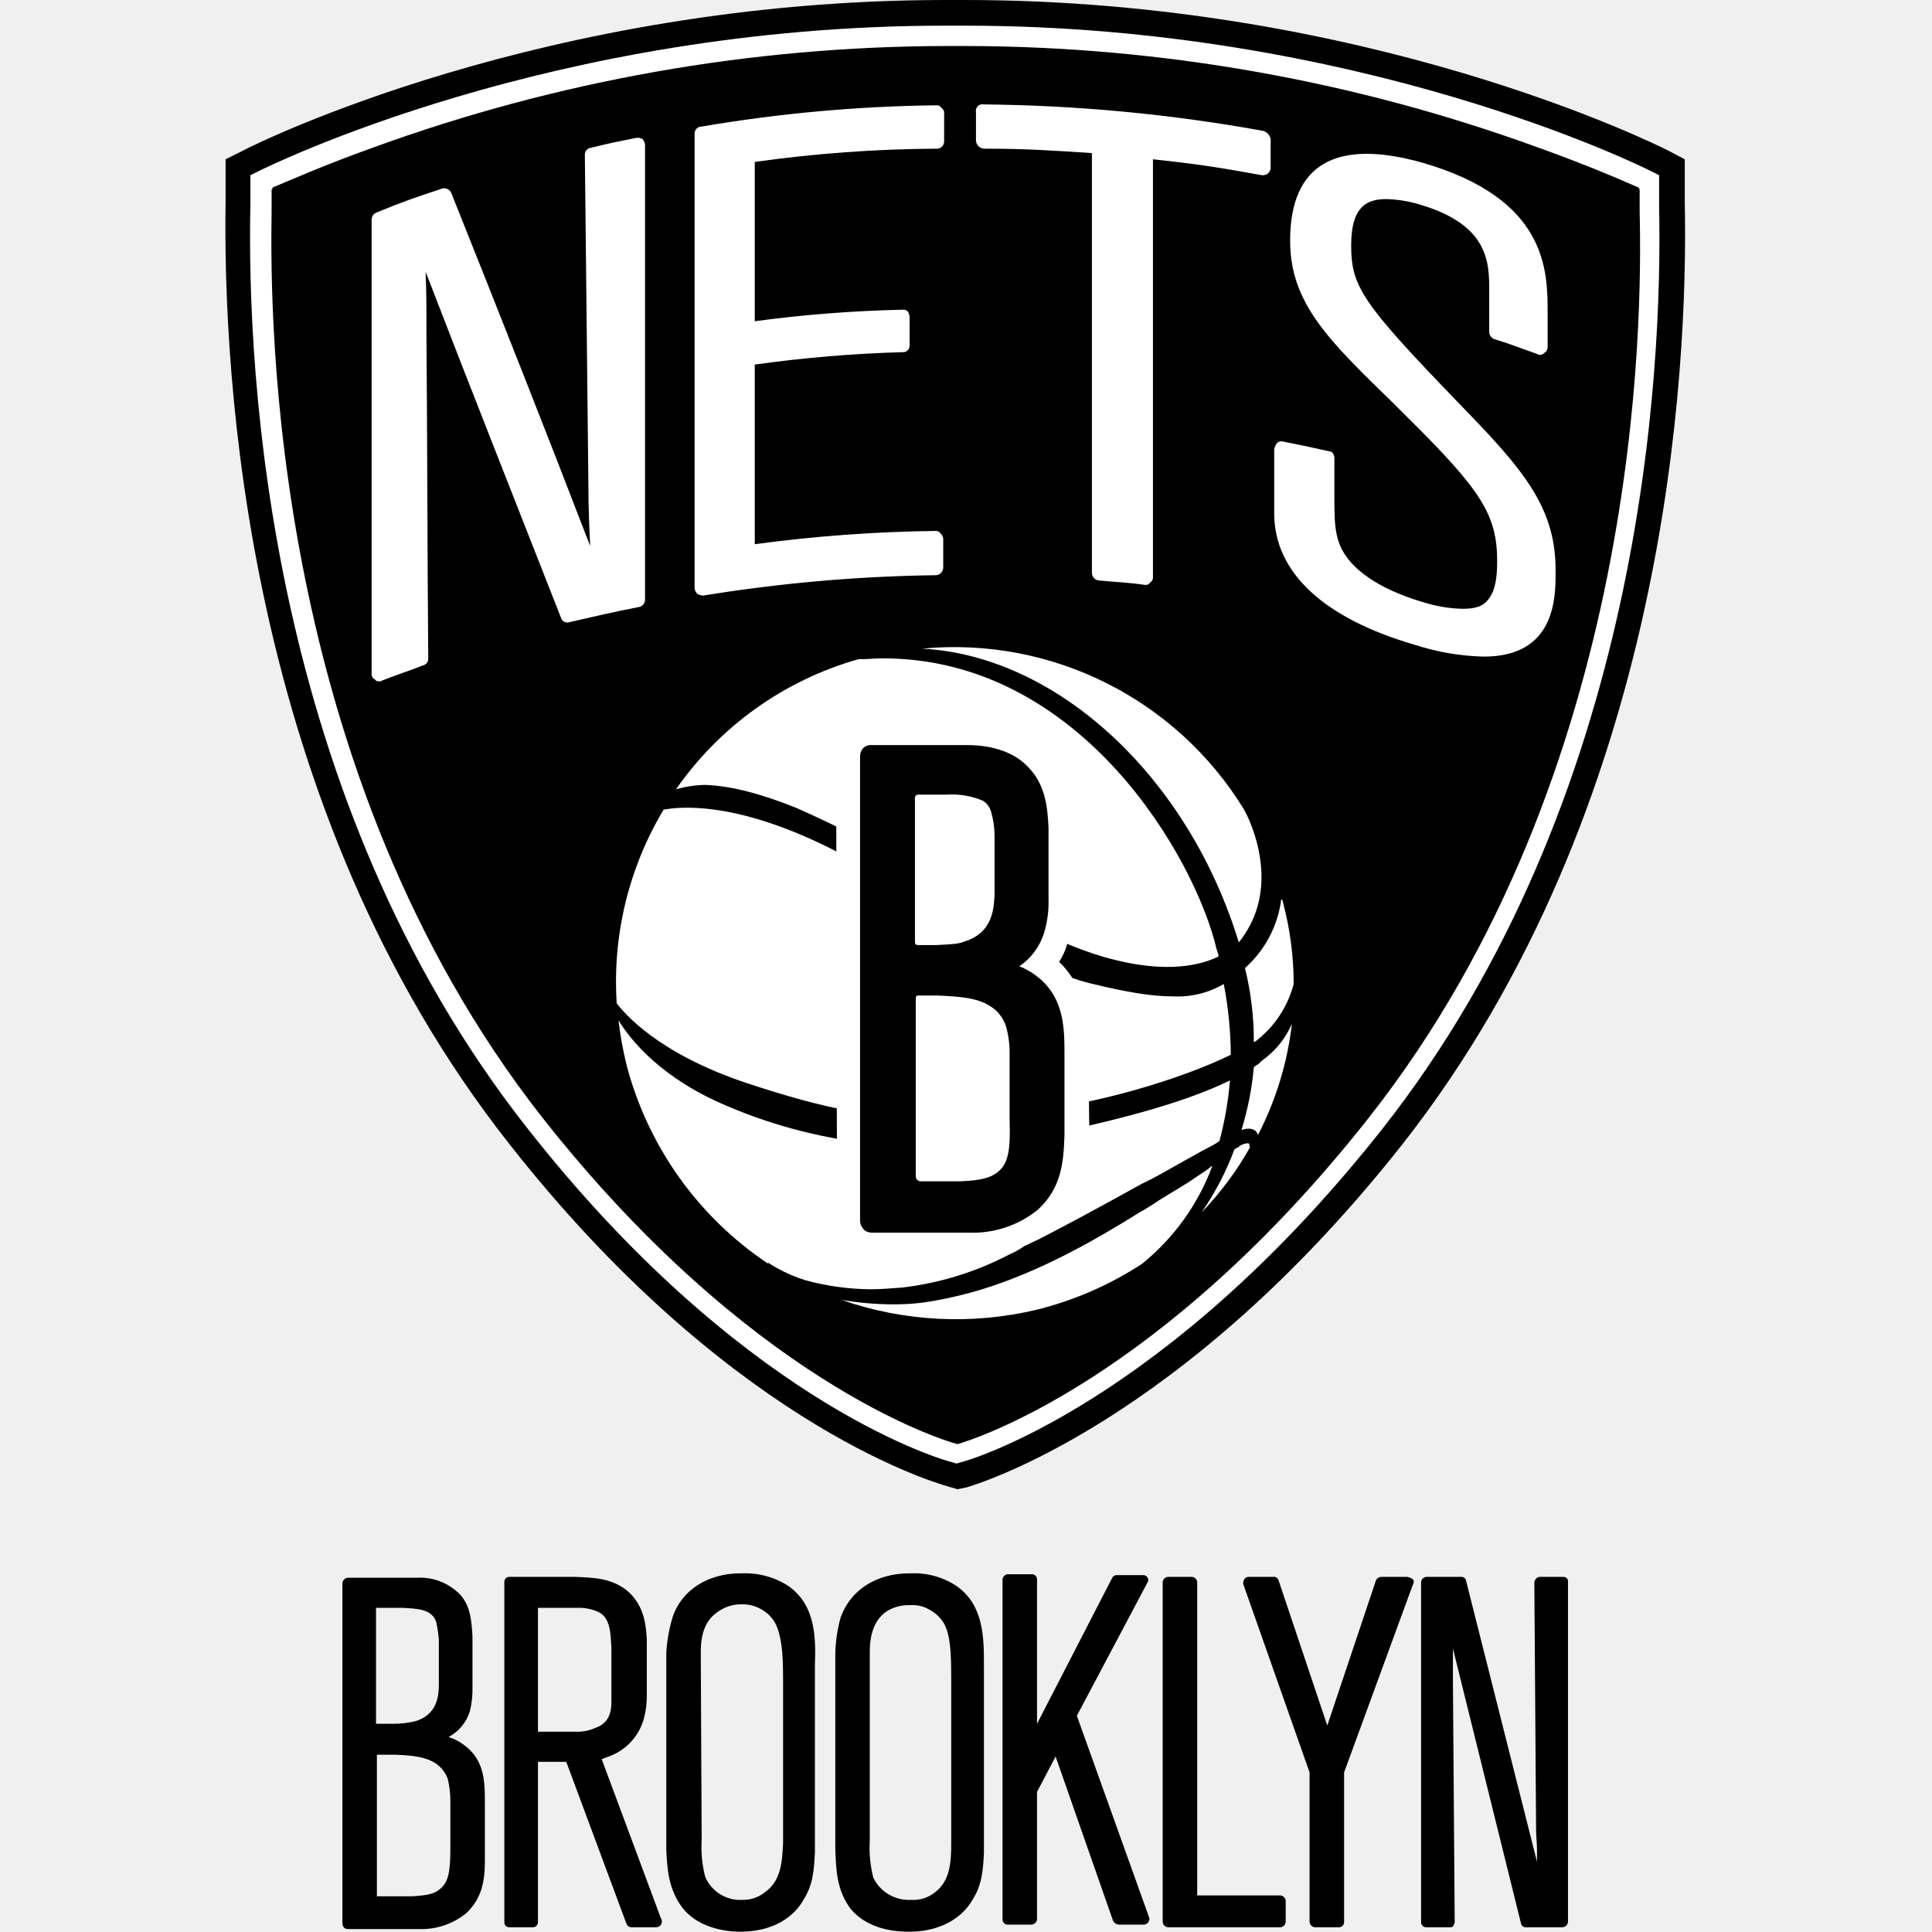
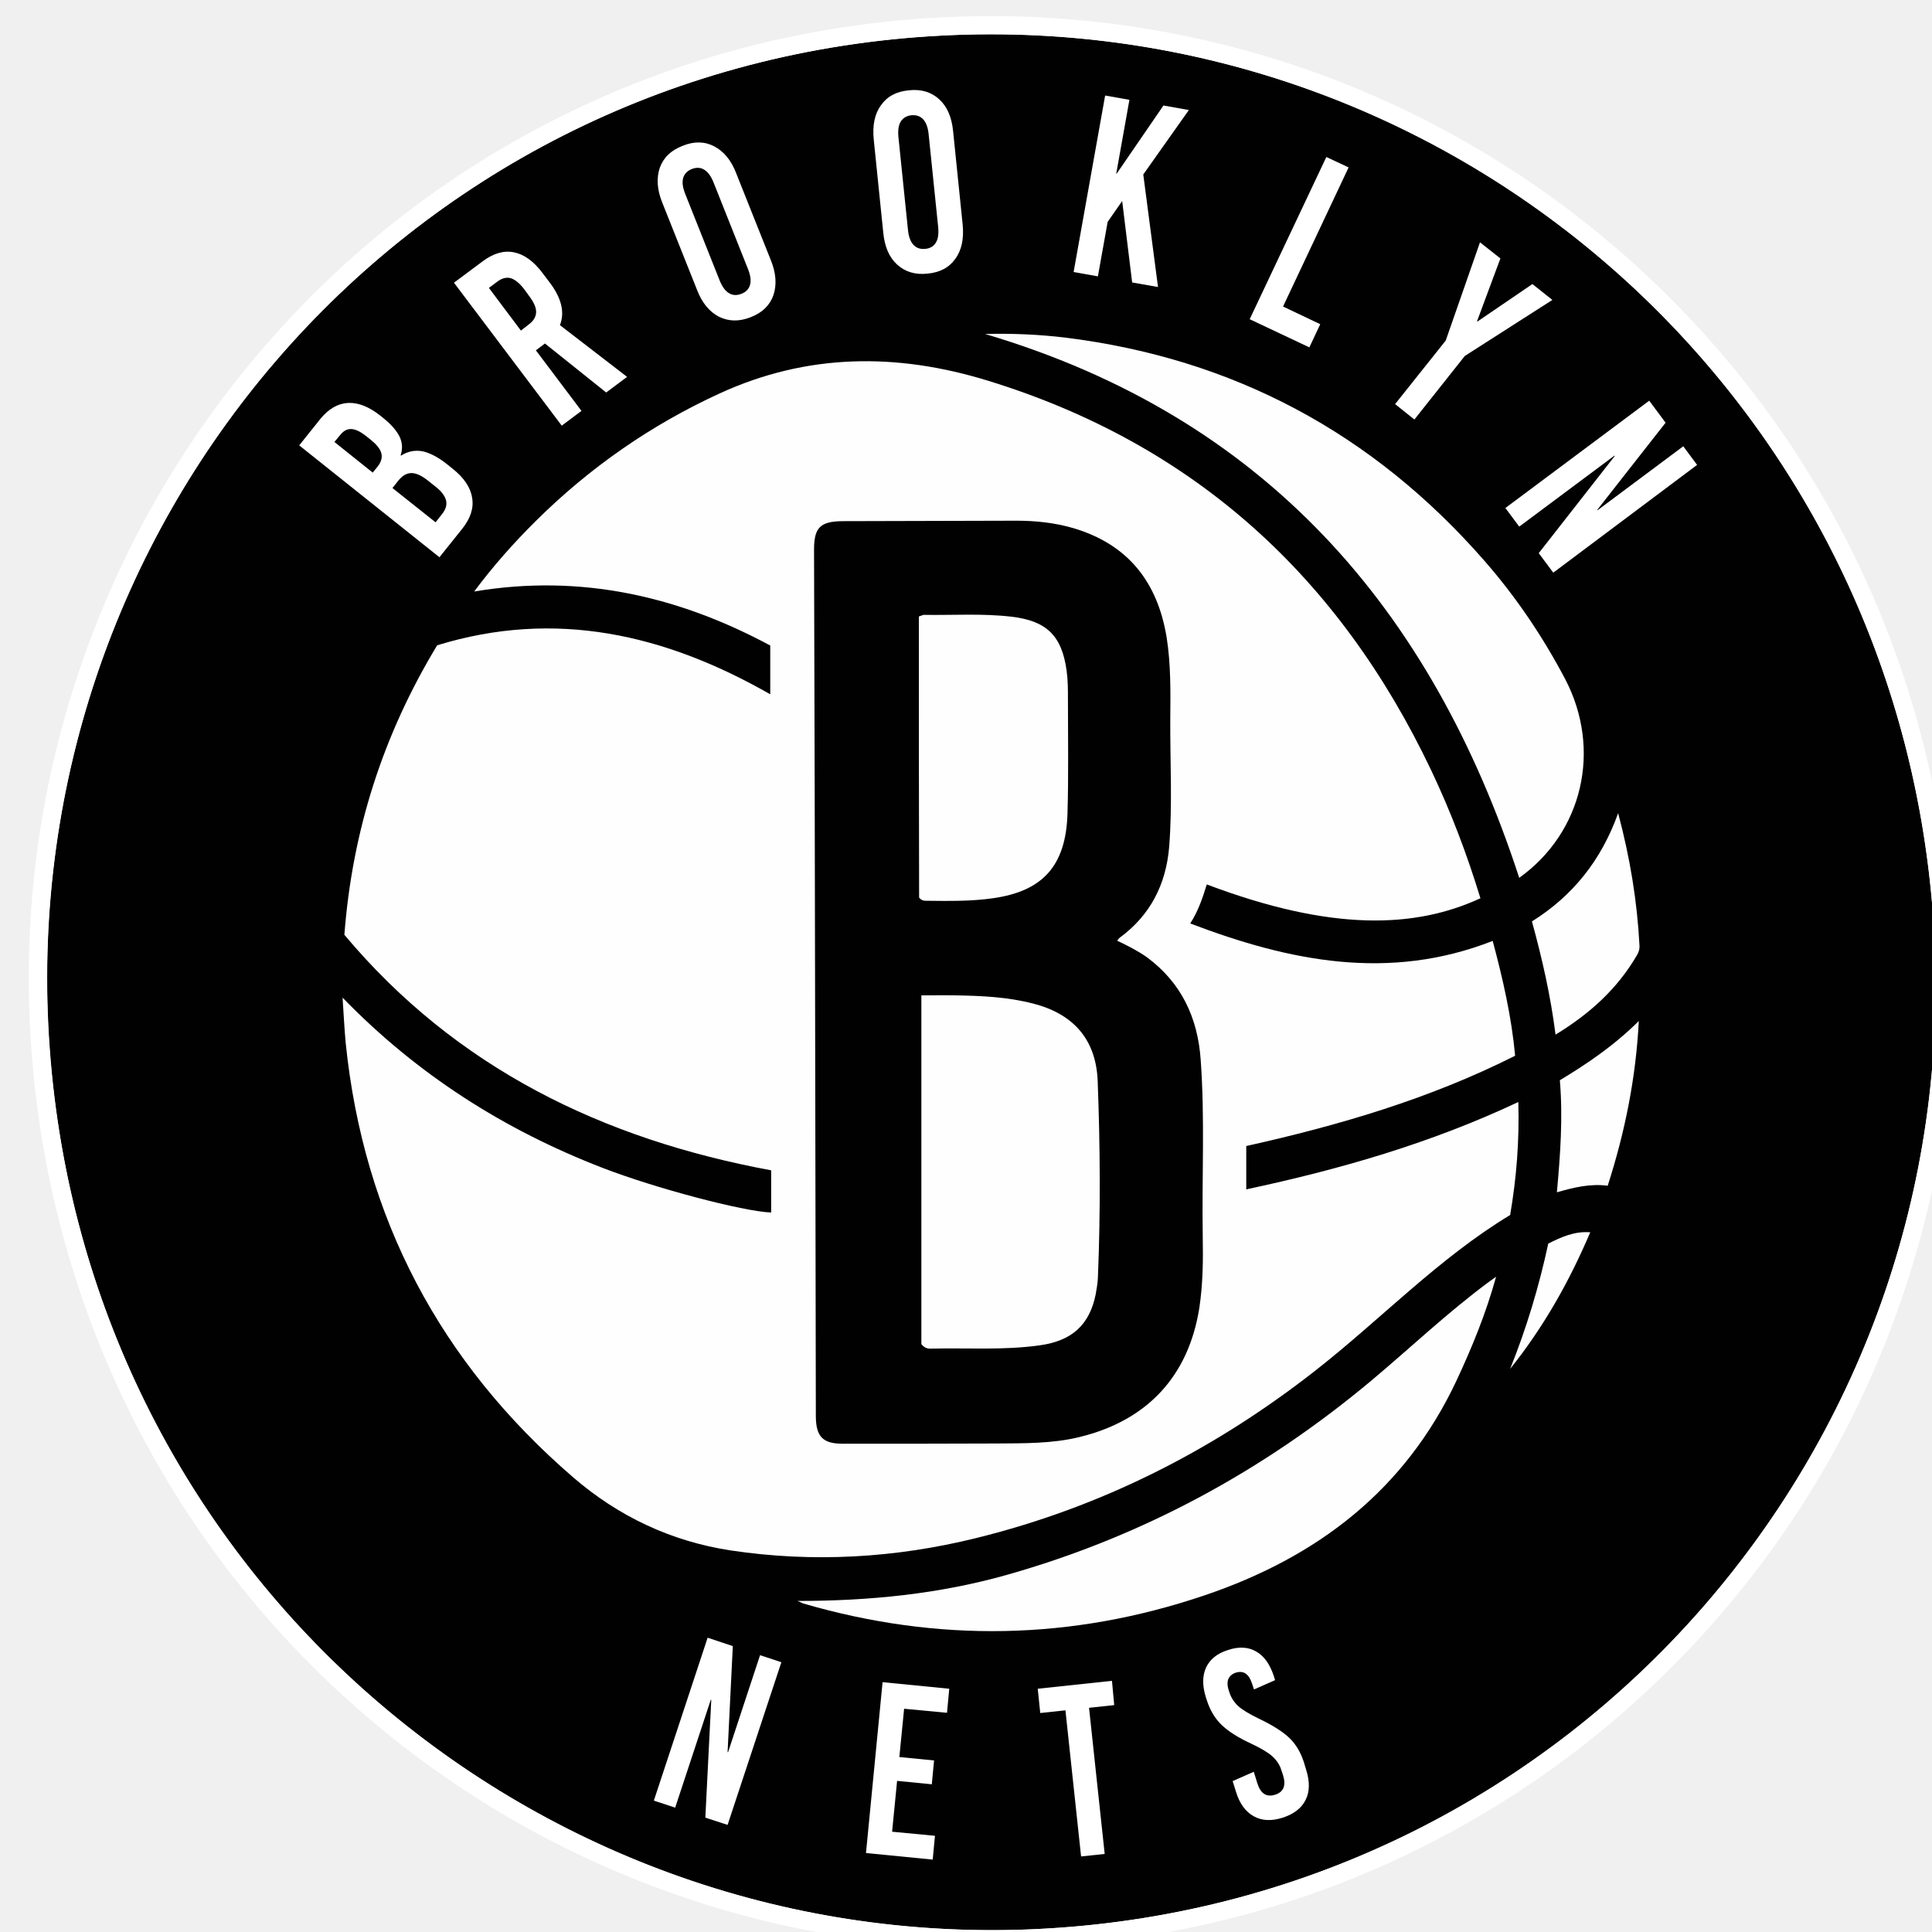
<svg xmlns="http://www.w3.org/2000/svg" width="60px" height="60px" viewBox="0 0 60 60" version="1.1">
  <g id="Page-1" stroke="none" stroke-width="1" fill="none" fill-rule="evenodd">
-     <g id="BKN" transform="translate(7, 0)" fill-rule="nonzero">
-       <path d="M6.629,52.296 C6.629,52.626 6.602,53.231 5.915,53.45 C5.69,53.506 5.459,53.533 5.228,53.533 L4.678,53.533 L4.678,49.933 L5.502,49.933 C5.942,49.96 6.409,49.96 6.547,50.373 C6.587,50.554 6.614,50.737 6.629,50.922 L6.629,52.296 L6.629,52.296 Z M4.705,54.495 L5.283,54.495 C6.024,54.522 6.657,54.605 6.904,55.237 C6.958,55.462 6.986,55.692 6.986,55.924 L6.986,57.408 C6.986,58.122 6.931,58.452 6.657,58.672 C6.492,58.809 6.299,58.864 5.777,58.892 L4.705,58.892 L4.705,54.495 Z M7.481,54.247 C7.319,54.112 7.133,54.009 6.931,53.945 C7.247,53.776 7.484,53.49 7.591,53.148 C7.652,52.906 7.68,52.656 7.673,52.406 L7.673,50.812 C7.646,50.373 7.618,49.878 7.289,49.521 C6.937,49.159 6.445,48.969 5.942,48.998 L3.799,48.998 C3.701,49.008 3.629,49.093 3.634,49.191 L3.634,59.716 C3.634,59.826 3.689,59.908 3.799,59.908 L5.997,59.908 C6.536,59.931 7.064,59.755 7.481,59.414 C7.976,58.947 8.058,58.397 8.058,57.792 L8.058,55.979 C8.058,55.374 8.058,54.715 7.481,54.247 L7.481,54.247 Z" id="Shape" fill="#000000" />
-       <path d="M11.988,51.169 L11.988,52.818 C11.988,53.038 11.988,53.505 11.466,53.67 C11.284,53.75 11.087,53.787 10.889,53.78 L9.707,53.78 L9.707,49.933 L10.916,49.933 C11.153,49.922 11.389,49.97 11.603,50.07 C11.96,50.263 11.96,50.73 11.988,51.169 Z M11.686,54.632 C11.768,54.605 11.823,54.577 11.905,54.55 C12.451,54.355 12.863,53.902 13.005,53.34 C13.064,53.107 13.092,52.867 13.087,52.626 L13.087,50.895 C13.06,50.592 13.06,49.878 12.455,49.383 C11.96,48.998 11.411,48.998 10.861,48.971 L8.8,48.971 C8.717,48.98 8.656,49.053 8.663,49.136 L8.663,59.689 C8.656,59.772 8.717,59.845 8.8,59.853 L9.542,59.853 C9.586,59.855 9.629,59.839 9.661,59.807 C9.692,59.776 9.709,59.733 9.707,59.689 L9.707,54.715 L10.586,54.715 L12.455,59.744 C12.481,59.812 12.547,59.856 12.62,59.853 L13.389,59.853 C13.478,59.847 13.548,59.777 13.554,59.689 C13.554,59.634 13.554,59.606 13.527,59.579 L11.686,54.632 Z" id="Shape" fill="#000000" />
-       <path d="M14.763,51.307 C14.763,50.702 14.928,50.29 15.313,50.043 C15.522,49.897 15.772,49.82 16.028,49.823 C16.25,49.817 16.469,49.874 16.66,49.988 C16.831,50.087 16.973,50.229 17.072,50.4 C17.264,50.785 17.319,51.279 17.319,52.104 L17.319,57.243 C17.292,57.792 17.264,58.397 16.77,58.754 C16.569,58.92 16.315,59.008 16.055,59.002 C15.558,59.031 15.096,58.745 14.901,58.287 C14.804,57.91 14.767,57.521 14.791,57.133 L14.763,51.307 Z M17.512,49.273 C17.081,48.986 16.572,48.842 16.055,48.861 L16,48.861 C14.983,48.861 14.159,49.383 13.884,50.235 C13.778,50.593 13.713,50.962 13.692,51.334 L13.692,57.435 C13.719,58.012 13.747,58.672 14.214,59.276 C14.736,59.908 15.615,59.991 15.973,59.991 C17.264,59.991 17.786,59.304 17.951,59.002 C18.253,58.534 18.281,58.067 18.308,57.518 L18.308,51.719 C18.336,50.867 18.336,49.878 17.512,49.273 Z" id="Shape" fill="#000000" />
-       <path d="M20.012,51.307 C20.012,50.702 20.177,50.29 20.534,50.043 C20.748,49.909 20.997,49.842 21.249,49.85 C21.481,49.831 21.713,49.889 21.908,50.015 C22.08,50.114 22.222,50.256 22.321,50.427 C22.513,50.785 22.541,51.307 22.541,52.131 L22.541,57.243 C22.541,57.82 22.513,58.424 22.018,58.782 C21.815,58.939 21.561,59.018 21.304,59.002 C20.807,59.033 20.341,58.762 20.122,58.315 C20.025,57.938 19.988,57.548 20.012,57.16 L20.012,51.307 Z M22.733,49.273 C22.313,48.987 21.812,48.842 21.304,48.861 L21.249,48.861 C20.205,48.861 19.408,49.383 19.105,50.235 C19.007,50.594 18.951,50.963 18.941,51.334 L18.941,57.435 C18.968,58.04 18.968,58.699 19.435,59.304 C19.985,59.936 20.837,59.991 21.221,59.991 C22.486,59.991 23.035,59.304 23.2,59.002 C23.502,58.534 23.53,58.067 23.557,57.545 L23.557,51.719 C23.557,50.867 23.557,49.878 22.733,49.273 Z" id="Shape" fill="#000000" />
-       <path d="M26.443,53.285 L28.641,49.136 C28.669,49.094 28.669,49.04 28.641,48.998 C28.615,48.947 28.562,48.915 28.504,48.916 L27.679,48.916 C27.622,48.915 27.568,48.947 27.542,48.998 L25.206,53.533 L25.206,49.053 C25.208,49.009 25.191,48.966 25.16,48.935 C25.129,48.903 25.086,48.887 25.041,48.889 L24.299,48.889 C24.211,48.895 24.14,48.965 24.134,49.053 L24.134,59.606 C24.133,59.65 24.149,59.693 24.181,59.725 C24.212,59.756 24.255,59.773 24.299,59.771 L25.014,59.771 C25.112,59.777 25.197,59.704 25.206,59.606 L25.206,55.649 L25.783,54.55 L27.57,59.661 C27.605,59.721 27.665,59.762 27.734,59.771 L28.531,59.771 C28.629,59.761 28.701,59.676 28.696,59.579 C28.696,59.551 28.669,59.524 28.669,59.496 L26.443,53.285 Z" id="Shape" fill="#000000" />
-       <path d="M32.763,58.864 L30.18,58.864 L30.18,49.136 C30.174,49.047 30.104,48.977 30.015,48.971 L29.273,48.971 C29.185,48.977 29.114,49.047 29.108,49.136 L29.108,59.689 C29.114,59.777 29.185,59.847 29.273,59.853 L32.763,59.853 C32.852,59.847 32.922,59.777 32.928,59.689 L32.928,59.029 C32.922,58.941 32.852,58.87 32.763,58.864 L32.763,58.864 Z" id="Shape" fill="#000000" />
-       <path d="M36.693,48.971 L35.896,48.971 C35.825,48.973 35.761,49.016 35.731,49.081 L34.22,53.588 L32.708,49.081 C32.689,49.008 32.618,48.961 32.544,48.971 L31.774,48.971 C31.716,48.97 31.663,49.002 31.637,49.053 C31.615,49.096 31.605,49.143 31.609,49.191 L33.67,55.044 L33.67,59.689 C33.68,59.786 33.765,59.859 33.863,59.853 L34.577,59.853 C34.621,59.855 34.664,59.838 34.696,59.807 C34.727,59.776 34.744,59.733 34.742,59.689 L34.742,55.044 L36.886,49.191 C36.913,49.149 36.913,49.095 36.886,49.053 C36.831,49.008 36.764,48.979 36.693,48.971 Z" id="Shape" fill="#000000" />
-       <path d="M41.557,48.971 L40.815,48.971 C40.772,48.972 40.732,48.992 40.705,49.026 C40.676,49.056 40.657,49.095 40.65,49.136 L40.705,56.831 C40.705,57.05 40.733,57.243 40.733,57.463 L40.733,57.82 L38.534,49.108 C38.53,49.035 38.471,48.976 38.397,48.971 L37.298,48.971 C37.209,48.977 37.139,49.047 37.133,49.136 L37.133,59.689 C37.131,59.733 37.148,59.776 37.179,59.807 C37.21,59.839 37.253,59.855 37.298,59.853 L38.012,59.853 C38.067,59.853 38.095,59.853 38.122,59.826 C38.15,59.771 38.177,59.744 38.177,59.689 L38.122,52.214 L38.122,51.197 L40.238,59.743 C40.258,59.816 40.328,59.863 40.403,59.853 L41.502,59.853 C41.601,59.86 41.686,59.787 41.695,59.689 L41.695,49.136 C41.703,49.095 41.692,49.053 41.666,49.02 C41.639,48.988 41.599,48.97 41.557,48.971 L41.557,48.971 Z" id="Shape" fill="#000000" />
-       <path d="M45.322,6.266 L45.322,4.947 L44.8,4.672 C44.415,4.479 35.429,0 22.953,0 L22.376,0 C9.899,0 0.913,4.479 0.556,4.672 L0.006,4.947 L0.006,6.238 C-0.076,11.542 0.556,25.035 8.8,35.505 C15.478,44.024 21.771,45.976 22.458,46.168 L22.733,46.25 L23.008,46.195 C23.283,46.113 29.686,44.244 36.556,35.533 C44.773,25.063 45.432,11.569 45.322,6.266 Z" id="Shape" fill="#000000" />
-       <path d="M22.733,44.849 C22.211,44.711 16.275,42.87 9.844,34.708 C1.408,23.963 1.38,9.921 1.435,6.595 L1.435,5.881 C1.443,5.881 1.45,5.878 1.455,5.873 C1.46,5.868 1.463,5.861 1.463,5.853 L1.463,5.826 L1.655,5.744 C2.122,5.551 3.112,5.111 4.568,4.589 C10.293,2.503 16.338,1.434 22.431,1.429 L23.008,1.429 C29.073,1.441 35.09,2.51 40.788,4.589 C42.244,5.111 43.261,5.551 43.701,5.744 L43.893,5.826 L43.893,5.853 L43.921,5.881 L43.921,6.595 C44.003,9.921 43.976,23.963 35.512,34.708 C29.081,42.87 23.228,44.711 22.733,44.849 Z M35.924,35.066 C44.003,24.815 44.635,11.597 44.525,6.403 L44.525,5.441 L44.36,5.359 C44.003,5.166 35.182,0.797 22.953,0.797 L22.348,0.797 C10.119,0.797 1.325,5.166 0.941,5.359 L0.776,5.441 L0.776,6.348 C0.666,11.569 1.298,24.788 9.377,35.038 C15.89,43.337 21.936,45.261 22.623,45.426 L22.705,45.453 L22.788,45.426 C23.09,45.371 29.218,43.557 35.924,35.066 Z" id="Shape" fill="#FFFFFF" />
-       <path d="M38.287,12.504 C35.292,9.398 34.962,8.904 34.962,7.612 C34.962,6.348 35.512,6.183 36.061,6.183 C36.406,6.193 36.748,6.248 37.078,6.348 C39.249,6.98 39.249,8.162 39.249,9.041 L39.249,10.305 C39.249,10.399 39.302,10.484 39.386,10.525 C39.936,10.69 40.183,10.8 40.733,10.992 C40.802,11.04 40.897,11.029 40.953,10.965 C41.023,10.927 41.066,10.852 41.063,10.773 L41.063,9.728 C41.063,8.409 41.063,6.183 37.188,5.056 C34.467,4.287 33.066,5.111 33.066,7.475 C33.066,9.426 34.275,10.58 36.281,12.531 L36.666,12.916 C39.029,15.252 39.496,15.994 39.496,17.45 C39.496,18 39.414,18.357 39.249,18.577 C39.084,18.824 38.837,18.907 38.424,18.907 C38.024,18.898 37.626,18.833 37.243,18.715 C36.199,18.412 35.457,18 34.989,17.505 C34.44,16.901 34.44,16.379 34.44,15.334 L34.44,14.235 C34.44,14.125 34.385,14.015 34.275,14.015 C33.67,13.878 33.395,13.823 32.846,13.713 C32.777,13.691 32.701,13.713 32.653,13.768 C32.61,13.824 32.581,13.89 32.571,13.96 L32.571,15.939 C32.571,17.78 34.11,19.209 36.968,20.034 C37.652,20.255 38.365,20.375 39.084,20.391 C41.31,20.391 41.31,18.55 41.31,17.78 C41.337,15.747 40.293,14.565 38.287,12.504 Z M32.241,4.067 C29.375,3.546 26.47,3.271 23.557,3.243 C23.488,3.227 23.415,3.247 23.365,3.298 C23.315,3.348 23.294,3.421 23.31,3.49 L23.31,4.369 C23.319,4.502 23.425,4.608 23.557,4.617 C24.904,4.617 25.618,4.672 26.91,4.754 L26.91,17.78 C26.906,17.908 27.002,18.017 27.13,18.027 C27.707,18.082 27.982,18.082 28.559,18.165 L28.586,18.165 C28.644,18.166 28.697,18.134 28.724,18.082 C28.782,18.049 28.814,17.984 28.806,17.918 L28.806,4.947 C30.098,5.084 30.84,5.194 32.186,5.441 C32.255,5.449 32.324,5.429 32.379,5.386 C32.433,5.337 32.463,5.267 32.461,5.194 L32.461,4.315 C32.436,4.199 32.353,4.105 32.241,4.067 L32.241,4.067 Z M22.101,3.27 C19.651,3.298 17.206,3.518 14.791,3.93 C14.732,3.929 14.676,3.952 14.635,3.993 C14.593,4.035 14.57,4.091 14.571,4.15 L14.571,18.275 C14.581,18.337 14.61,18.394 14.653,18.44 C14.704,18.47 14.76,18.489 14.818,18.495 L14.846,18.495 C17.236,18.106 19.652,17.895 22.073,17.863 C22.2,17.851 22.296,17.743 22.293,17.615 L22.293,16.736 C22.289,16.672 22.259,16.613 22.211,16.571 C22.177,16.513 22.112,16.48 22.046,16.489 C20.171,16.512 18.298,16.65 16.44,16.901 L16.44,11.322 C17.961,11.109 19.493,10.98 21.029,10.937 C21.089,10.943 21.148,10.921 21.191,10.879 C21.233,10.837 21.254,10.777 21.249,10.718 L21.249,9.838 C21.243,9.78 21.224,9.723 21.194,9.673 C21.15,9.631 21.09,9.611 21.029,9.618 C19.494,9.652 17.962,9.771 16.44,9.976 L16.44,5.029 C18.306,4.766 20.188,4.628 22.073,4.617 C22.136,4.623 22.198,4.603 22.245,4.561 C22.292,4.519 22.32,4.46 22.321,4.397 L22.321,3.518 C22.329,3.451 22.296,3.386 22.238,3.353 C22.212,3.301 22.159,3.269 22.101,3.27 L22.101,3.27 Z M12.73,4.287 C12.18,4.397 11.905,4.452 11.356,4.589 C11.243,4.6 11.159,4.696 11.163,4.809 L11.273,15.06 C11.273,15.747 11.301,16.379 11.328,16.956 C9.954,13.383 8.498,9.701 7.014,5.991 C6.967,5.885 6.852,5.827 6.739,5.853 C5.915,6.128 5.502,6.266 4.705,6.595 C4.61,6.627 4.544,6.715 4.541,6.815 L4.541,20.94 C4.542,21.012 4.585,21.076 4.65,21.105 C4.678,21.16 4.733,21.16 4.788,21.16 C4.818,21.164 4.848,21.154 4.87,21.133 C5.365,20.94 5.64,20.858 6.134,20.666 C6.237,20.644 6.307,20.55 6.299,20.446 C6.272,17.121 6.272,13.768 6.244,10.443 C6.244,9.563 6.244,9.069 6.217,8.437 C7.646,12.147 9.075,15.747 10.421,19.182 C10.437,19.238 10.475,19.286 10.528,19.312 C10.58,19.338 10.642,19.341 10.696,19.319 C11.548,19.127 11.988,19.017 12.84,18.852 C12.948,18.833 13.028,18.741 13.032,18.632 L13.032,4.507 C13.029,4.435 13,4.366 12.95,4.315 C12.882,4.279 12.804,4.269 12.73,4.287 L12.73,4.287 Z" id="Shape" fill="#FFFFFF" />
-       <path d="M30.592,36.247 C30.455,36.357 30.318,36.44 30.153,36.55 C29.768,36.824 29.356,37.044 28.971,37.292 C28.785,37.421 28.592,37.54 28.394,37.649 C26.992,38.528 25.289,39.49 23.502,40.04 C23.015,40.188 22.52,40.308 22.018,40.397 C21.601,40.473 21.178,40.51 20.754,40.507 L20.672,40.507 C20.156,40.503 19.641,40.457 19.133,40.369 C21.087,41.049 23.194,41.154 25.206,40.672 C26.369,40.383 27.474,39.9 28.476,39.243 C29.456,38.446 30.206,37.403 30.647,36.22 C30.62,36.22 30.592,36.22 30.592,36.247 Z M21.029,39.985 C22.181,39.848 23.298,39.504 24.327,38.968 C24.5,38.893 24.666,38.801 24.821,38.693 C24.959,38.638 25.096,38.556 25.234,38.501 C26.195,38.006 27.212,37.457 28.449,36.769 C28.916,36.55 29.328,36.302 29.768,36.055 L30.263,35.78 C30.455,35.67 30.647,35.588 30.812,35.478 C30.84,35.45 30.84,35.45 30.867,35.45 C31.035,34.83 31.145,34.195 31.197,33.554 C29.96,34.159 28.119,34.708 25.426,35.258 C21.991,35.945 18.611,35.643 15.588,34.351 C13.554,33.499 12.592,32.318 12.208,31.686 C12.261,32.148 12.344,32.607 12.455,33.06 C13.113,35.59 14.678,37.79 16.852,39.243 L16.852,39.215 L17.127,39.38 C17.415,39.54 17.719,39.669 18.034,39.765 C18.679,39.939 19.344,40.031 20.012,40.04 C20.342,40.04 20.672,40.012 21.029,39.985 L21.029,39.985 Z M31.802,35.533 C31.774,35.505 31.774,35.505 31.747,35.505 C31.659,35.512 31.574,35.54 31.499,35.588 C31.472,35.615 31.444,35.643 31.417,35.643 C31.389,35.67 31.362,35.67 31.334,35.698 C31.079,36.388 30.737,37.044 30.318,37.649 C30.908,37.039 31.416,36.356 31.829,35.615 L31.802,35.615 L31.802,35.533 Z M32.214,32.922 C32.159,32.977 32.131,32.977 32.104,33.032 C32.045,33.062 31.99,33.099 31.939,33.142 C31.88,33.804 31.751,34.458 31.554,35.093 C31.884,34.983 32.021,35.121 32.049,35.203 C32.049,35.231 32.049,35.231 32.076,35.231 C32.629,34.158 32.983,32.994 33.121,31.795 C32.926,32.246 32.613,32.636 32.214,32.922 L32.214,32.922 Z M31.939,32.373 C31.966,32.345 31.994,32.345 32.021,32.318 C32.588,31.874 32.994,31.256 33.176,30.559 C33.176,29.705 33.065,28.855 32.846,28.031 C32.845,27.987 32.825,27.947 32.791,27.921 C32.688,28.748 32.288,29.51 31.664,30.064 C31.85,30.819 31.943,31.595 31.939,32.373 L31.939,32.373 Z M16.192,33.637 C18.693,34.461 20.067,34.708 21.881,34.708 C22.541,34.708 23.31,34.681 24.244,34.598 C26.91,34.379 29.713,33.499 31.224,32.757 C31.219,32.019 31.146,31.283 31.005,30.559 C30.531,30.837 29.987,30.97 29.438,30.944 C28.806,30.944 28.064,30.834 26.828,30.531 C25.371,30.174 23.31,28.937 21.469,27.866 C20.479,27.261 19.518,26.711 18.748,26.327 C15.753,24.843 14.049,25.063 13.609,25.145 C12.523,26.956 12.015,29.056 12.153,31.163 C12.373,31.438 13.389,32.702 16.192,33.637 L16.192,33.637 Z M17.731,25.09 C19.009,25.657 20.257,26.29 21.469,26.986 C23.695,28.168 25.976,29.405 27.542,29.789 C28.916,30.147 30.043,30.092 30.84,29.707 L30.84,29.652 C30.812,29.597 30.812,29.542 30.785,29.487 C30.125,26.657 26.58,20.446 20.424,20.446 C20.177,20.446 19.93,20.473 19.655,20.473 C17.358,21.125 15.357,22.553 13.994,24.513 C14.289,24.428 14.594,24.381 14.901,24.376 C15.698,24.403 16.632,24.65 17.731,25.09 L17.731,25.09 Z M31.472,29.267 C31.61,29.097 31.73,28.913 31.829,28.718 C32.571,27.289 31.939,25.695 31.637,25.145 C29.533,21.702 25.65,19.761 21.634,20.144 C25.838,20.363 29.905,24.128 31.472,29.267 L31.472,29.267 Z" id="Shape" fill="#FFFFFF" />
-       <path d="M26.8,32.647 C26.8,31.878 26.8,30.751 25.893,29.872 C26.003,29.702 26.087,29.517 26.141,29.322 C26.268,28.904 26.324,28.467 26.305,28.031 L26.305,25.887 C26.278,25.09 26.168,24.266 25.508,23.551 C24.931,22.892 24.052,22.534 23.008,22.534 L20.15,22.534 C19.831,22.541 19.526,22.669 19.298,22.892 C19.083,23.112 18.965,23.408 18.968,23.716 L18.995,37.566 C18.986,37.986 19.208,38.376 19.573,38.583 C19.762,38.704 19.98,38.771 20.205,38.776 L23.118,38.776 C24.071,38.809 25.002,38.486 25.728,37.869 L25.756,37.869 C26.718,37.017 26.8,36 26.828,35.038 L26.828,35.011 L26.8,32.647 Z" id="Shape" fill="#FFFFFF" />
-       <path d="M22.953,29.24 C22.733,29.322 22.595,29.322 22.073,29.35 L21.524,29.35 C21.441,29.35 21.414,29.322 21.414,29.24 L21.414,24.788 C21.411,24.758 21.422,24.728 21.443,24.707 C21.464,24.686 21.494,24.675 21.524,24.678 L22.403,24.678 C22.789,24.652 23.175,24.718 23.53,24.87 C23.649,24.947 23.737,25.064 23.777,25.2 C23.847,25.441 23.884,25.691 23.887,25.942 L23.887,27.811 C23.86,28.223 23.832,28.965 22.953,29.24 Z M23.97,36.412 C23.75,36.577 23.475,36.66 22.815,36.687 L21.579,36.687 C21.496,36.678 21.435,36.605 21.441,36.522 L21.441,30.998 C21.441,30.971 21.441,30.916 21.524,30.916 L22.101,30.916 C22.705,30.944 23.337,30.971 23.75,31.246 C23.985,31.39 24.161,31.615 24.244,31.878 C24.323,32.164 24.36,32.46 24.354,32.757 L24.354,34.791 C24.382,35.698 24.327,36.137 23.97,36.412 L23.97,36.412 Z M26.058,32.757 C26.058,31.96 26.058,31.026 25.261,30.366 C25.08,30.216 24.876,30.095 24.657,30.009 C25.025,29.759 25.297,29.391 25.426,28.965 C25.528,28.626 25.574,28.274 25.563,27.921 L25.563,25.722 C25.536,25.118 25.481,24.403 24.959,23.853 C24.547,23.386 23.86,23.139 23.035,23.139 L20.04,23.139 C19.946,23.139 19.856,23.179 19.792,23.249 C19.737,23.319 19.708,23.407 19.71,23.496 L19.71,37.924 C19.719,38.043 19.779,38.153 19.875,38.226 C19.933,38.26 19.999,38.279 20.067,38.281 L23.09,38.281 C23.868,38.311 24.63,38.057 25.234,37.566 C25.948,36.907 26.031,36.137 26.058,35.258 L26.058,32.757 Z" id="Shape" fill="#000000" />
+     <g id="SPLN010764" transform="translate(0.8928, 0.5)">
+       <g id="Layer_1" fill-rule="nonzero">
+         <g id="Group">
+           <path d="M31.589,59.394 C15.848,60.289 1.861,48.437 0.649,32.096 C-0.549,15.953 11.486,1.684 27.968,0.627 C44.026,-0.402 57.943,11.669 59.141,27.946 C60.339,44.272 47.993,58.464 31.589,59.394 Z" id="Path" fill="#020102" />
+           <path d="M29.877,0.564 C45.119,0.564 57.992,12.317 59.141,27.946 C60.339,44.272 47.993,58.464 31.589,59.394 C31.026,59.429 30.469,59.443 29.912,59.443 C14.868,59.443 1.818,47.859 0.656,32.103 C-0.549,15.953 11.486,1.684 27.968,0.627 C28.609,0.585 29.243,0.564 29.877,0.564 M29.877,0 L29.877,0.564 L29.877,0 C29.229,0 28.581,0.021 27.932,0.063 C23.867,0.324 19.984,1.374 16.404,3.178 C12.959,4.911 9.915,7.279 7.371,10.203 C4.799,13.163 2.854,16.545 1.593,20.251 C0.289,24.078 -0.218,28.08 0.085,32.139 C0.656,39.833 4.066,46.915 9.689,52.094 C12.409,54.595 15.517,56.547 18.941,57.907 C22.443,59.295 26.136,60 29.905,60 C30.476,60 31.047,59.986 31.618,59.951 C35.69,59.718 39.587,58.696 43.202,56.9 C46.69,55.166 49.762,52.799 52.348,49.86 C54.941,46.908 56.9,43.533 58.168,39.826 C59.486,35.993 60.001,31.984 59.698,27.904 C59.134,20.237 55.752,13.163 50.171,7.984 C44.632,2.84 37.424,0 29.877,0 L29.877,0 Z" id="Shape" fill="#FFFFFF" />
+         </g>
+         <path d="M13.833,17.87 C14.432,17.066 15.066,16.355 15.749,15.678 C17.419,14.022 19.322,12.698 21.457,11.718 C24.177,10.471 26.953,10.45 29.793,11.324 C36.198,13.297 40.7,17.419 43.554,23.422 C44.167,24.712 44.668,26.036 45.083,27.396 C43.054,28.334 40.461,28.432 36.585,26.967 C36.459,27.375 36.325,27.784 36.071,28.179 C39.157,29.355 42.244,29.982 45.464,28.721 C45.781,29.905 46.049,31.075 46.161,32.287 C43.505,33.625 40.693,34.45 37.811,35.091 C37.811,35.549 37.811,35.972 37.811,36.437 C40.715,35.817 43.54,35.006 46.26,33.724 C46.295,34.929 46.204,36.078 46.006,37.233 C43.78,38.579 41.99,40.474 39.954,42.067 C36.804,44.533 33.309,46.309 29.419,47.267 C26.911,47.887 24.353,48.035 21.788,47.648 C19.949,47.366 18.307,46.591 16.898,45.372 C12.776,41.813 10.401,37.325 9.844,31.899 C9.802,31.455 9.781,31.004 9.746,30.483 C12.078,32.885 14.777,34.591 17.814,35.767 C19.434,36.395 22.168,37.12 23.056,37.156 C23.056,36.726 23.056,36.303 23.056,35.845 C17.835,34.88 13.276,32.674 9.802,28.531 C10.049,25.297 11,22.323 12.684,19.54 C16.355,18.412 19.759,19.194 23.028,21.062 C23.028,20.554 23.028,20.075 23.028,19.547 C20.181,18.018 17.144,17.313 13.833,17.87 Z" id="Path" fill="#FEFEFE" />
+         <path d="M46.288,26.762 C43.554,18.37 38.347,12.437 29.701,9.872 C30.54,9.851 31.371,9.886 32.195,9.985 C37.41,10.633 41.743,12.951 45.203,16.911 C46.19,18.039 47.021,19.272 47.719,20.597 C48.853,22.774 48.268,25.346 46.288,26.762 Z" id="Path" fill="#FEFEFE" />
+         <path d="M23.874,49.219 C26.086,49.219 28.257,49.008 30.377,48.409 C34.584,47.218 38.34,45.181 41.694,42.377 C42.92,41.348 44.083,40.242 45.372,39.291 C45.422,39.255 45.471,39.22 45.57,39.15 C45.252,40.298 44.823,41.341 44.343,42.37 C42.744,45.78 40.017,47.859 36.522,49.043 C32.386,50.445 28.235,50.516 24.05,49.297 C23.986,49.268 23.93,49.24 23.874,49.219 Z" id="Path" fill="#FEFEFE" />
+         <path d="M47.416,31.631 C47.261,30.412 47,29.271 46.683,28.115 C47.944,27.326 48.832,26.227 49.36,24.754 C49.734,26.156 49.952,27.502 50.023,28.869 C50.03,28.975 50.002,29.059 49.952,29.151 C49.339,30.208 48.48,30.983 47.416,31.631 Z" id="Path" fill="#FEFEFE" />
+         <path d="M49.036,36.324 C48.494,36.254 47.993,36.373 47.458,36.528 C47.564,35.359 47.648,34.217 47.55,33.048 C48.402,32.533 49.227,31.977 50.002,31.208 C49.91,32.991 49.572,34.654 49.036,36.324 Z" id="Path" fill="#FEFEFE" />
+         <path d="M46.006,42.011 C46.514,40.749 46.901,39.46 47.19,38.121 C47.585,37.924 47.986,37.733 48.494,37.769 C47.838,39.312 47.035,40.728 46.006,42.011 Z" id="Path" fill="#FEFEFE" />
+         <path d="M33.802,28.714 C34.126,28.869 34.436,29.024 34.725,29.228 C35.796,30.018 36.304,31.11 36.395,32.406 C36.529,34.224 36.43,36.049 36.459,37.874 C36.473,38.628 36.466,39.375 36.353,40.122 C36.015,42.25 34.725,43.624 32.618,44.132 C31.773,44.336 30.906,44.322 30.046,44.329 C28.454,44.336 26.861,44.336 25.276,44.336 C24.663,44.336 24.451,44.117 24.444,43.497 C24.437,39.551 24.43,35.605 24.423,31.659 C24.416,26.628 24.402,21.604 24.388,16.573 C24.388,15.883 24.578,15.692 25.276,15.685 C27.08,15.678 28.877,15.678 30.68,15.671 C31.279,15.671 31.871,15.735 32.449,15.904 C34.147,16.411 35.056,17.581 35.338,19.293 C35.472,20.139 35.458,20.991 35.451,21.837 C35.444,23.161 35.521,24.486 35.416,25.811 C35.317,26.967 34.831,27.925 33.88,28.622 C33.844,28.651 33.83,28.679 33.802,28.714 Z" id="Path" fill="#020102" />
+         <path d="M27.721,30.412 C28.094,30.412 28.447,30.405 28.792,30.412 C29.595,30.426 30.406,30.462 31.188,30.666 C32.435,30.983 33.14,31.772 33.196,33.055 C33.274,35.098 33.288,37.142 33.203,39.185 C33.196,39.361 33.161,39.537 33.133,39.706 C32.942,40.637 32.407,41.137 31.413,41.278 C30.279,41.44 29.144,41.355 28.003,41.383 C27.911,41.383 27.827,41.369 27.721,41.243 C27.721,37.684 27.721,34.083 27.721,30.412 Z" id="Path" fill="#FEFEFE" />
+         <path d="M27.643,18.645 C27.721,18.624 27.763,18.595 27.799,18.595 C28.707,18.61 29.609,18.546 30.518,18.652 C31.611,18.779 32.083,19.244 32.231,20.322 C32.273,20.618 32.273,20.914 32.273,21.217 C32.273,22.4 32.294,23.584 32.259,24.768 C32.21,26.382 31.498,27.178 29.941,27.396 C29.25,27.495 28.552,27.481 27.855,27.474 C27.784,27.474 27.721,27.46 27.651,27.375 C27.643,24.493 27.643,21.583 27.643,18.645 Z" id="Path" fill="#FEFEFE" />
+       </g>
+       <g id="Layer_3" transform="translate(7.7714, 2.2946)">
+         <g id="Group" transform="translate(-0, 0)">
+           <ellipse id="Oval" transform="translate(21.9762, 27.8309) rotate(-83.2061) translate(-21.9762, -27.8309)" cx="21.976" cy="27.831" rx="20.689" ry="19.667" />
+           <path d="M2.15,9.719 C2.468,9.705 2.806,9.839 3.165,10.128 L3.243,10.192 C3.489,10.389 3.651,10.579 3.743,10.762 C3.835,10.953 3.842,11.143 3.778,11.347 L3.792,11.354 C4.004,11.22 4.222,11.178 4.455,11.22 C4.687,11.27 4.948,11.404 5.237,11.636 L5.385,11.756 C5.744,12.038 5.948,12.341 5.998,12.665 C6.054,12.982 5.948,13.306 5.688,13.63 L4.983,14.511 L0.628,11.037 L1.298,10.199 C1.552,9.896 1.833,9.734 2.15,9.719 Z M1.721,10.931 L2.911,11.883 L3.059,11.7 C3.172,11.559 3.214,11.418 3.179,11.284 C3.144,11.15 3.038,11.016 2.855,10.868 L2.714,10.755 C2.538,10.614 2.383,10.537 2.249,10.53 C2.115,10.523 2.002,10.586 1.897,10.72 L1.721,10.931 Z M3.524,12.362 L4.863,13.426 L5.068,13.165 C5.18,13.024 5.223,12.883 5.187,12.742 C5.152,12.609 5.047,12.461 4.863,12.32 L4.624,12.129 C4.426,11.974 4.257,11.897 4.116,11.897 C3.968,11.897 3.835,11.974 3.708,12.129 L3.524,12.362 Z" id="Shape" fill="#FFFFFF" fill-rule="nonzero" />
+           <path d="M10.162,9.395 L8.26,7.873 L7.978,8.085 L9.394,9.966 L8.781,10.424 L5.434,5.985 L6.322,5.323 C6.653,5.076 6.977,4.977 7.294,5.041 C7.611,5.104 7.907,5.315 8.182,5.682 L8.422,5.999 C8.774,6.471 8.88,6.908 8.725,7.303 L10.81,8.909 L10.162,9.395 Z M6.519,6.147 L7.513,7.472 L7.759,7.281 C7.907,7.169 7.978,7.049 7.985,6.908 C7.992,6.767 7.921,6.605 7.781,6.415 L7.611,6.182 C7.47,5.999 7.33,5.886 7.196,5.844 C7.062,5.809 6.921,5.844 6.773,5.957 L6.519,6.147 Z" id="Shape" fill="#FFFFFF" fill-rule="nonzero" />
+           <path d="M13.516,1.75 C13.812,1.905 14.045,2.18 14.2,2.589 L15.278,5.294 C15.44,5.696 15.461,6.055 15.355,6.372 C15.243,6.69 15.01,6.915 14.651,7.056 C14.291,7.197 13.967,7.19 13.664,7.042 C13.368,6.887 13.136,6.612 12.981,6.203 L11.903,3.498 C11.741,3.096 11.719,2.737 11.825,2.419 C11.938,2.102 12.17,1.877 12.53,1.736 C12.889,1.588 13.22,1.595 13.516,1.75 Z M12.551,2.737 C12.516,2.87 12.537,3.025 12.614,3.223 L13.685,5.914 C13.763,6.105 13.855,6.239 13.974,6.309 C14.087,6.379 14.214,6.387 14.362,6.33 C14.503,6.274 14.594,6.182 14.63,6.048 C14.665,5.914 14.644,5.759 14.566,5.562 L13.495,2.87 C13.418,2.68 13.326,2.546 13.206,2.476 C13.093,2.405 12.967,2.398 12.819,2.455 C12.678,2.511 12.586,2.61 12.551,2.737 Z" id="Shape" fill="#FFFFFF" fill-rule="nonzero" />
+           <path d="M20.506,0.291 C20.753,0.517 20.894,0.848 20.936,1.285 L21.232,4.181 C21.274,4.611 21.204,4.97 21.007,5.238 C20.816,5.513 20.527,5.668 20.14,5.703 C19.759,5.745 19.442,5.647 19.196,5.421 C18.949,5.196 18.808,4.865 18.766,4.428 L18.47,1.532 C18.428,1.102 18.498,0.742 18.695,0.475 C18.886,0.2 19.175,0.045 19.562,0.01 C19.95,-0.033 20.26,0.066 20.506,0.291 Z M19.308,0.982 C19.238,1.102 19.217,1.257 19.238,1.468 L19.534,4.35 C19.555,4.554 19.611,4.71 19.703,4.808 C19.795,4.907 19.914,4.949 20.069,4.935 C20.224,4.921 20.337,4.85 20.401,4.738 C20.471,4.625 20.492,4.463 20.471,4.251 L20.175,1.37 C20.154,1.165 20.098,1.01 20.006,0.911 C19.914,0.813 19.795,0.771 19.64,0.785 C19.492,0.799 19.379,0.869 19.308,0.982 Z" id="Shape" fill="#FFFFFF" fill-rule="nonzero" />
+           <polygon id="Path" fill="#FFFFFF" fill-rule="nonzero" points="26.841 2.624 27.299 6.119 26.496 5.978 26.186 3.448 25.735 4.096 25.432 5.788 24.678 5.654 25.657 0.172 26.411 0.306 26.002 2.596 26.017 2.596 27.468 0.482 28.257 0.623" />
+           <polygon id="Path" fill="#FFFFFF" fill-rule="nonzero" points="31.182 6.725 32.337 7.274 31.999 7.993 30.146 7.119 32.527 2.081 33.218 2.405" />
+           <polygon id="Path" fill="#FFFFFF" fill-rule="nonzero" points="36.826 8.261 35.261 10.234 34.662 9.755 36.234 7.782 37.298 4.731 37.932 5.231 37.206 7.183 37.22 7.19 38.926 6.027 39.546 6.52" />
+           <polygon id="Path" fill="#FFFFFF" fill-rule="nonzero" points="39.574 14.99 39.123 14.384 41.483 11.368 41.476 11.354 38.517 13.56 38.087 12.982 42.554 9.649 43.062 10.333 40.941 13.038 40.948 13.052 43.611 11.065 44.041 11.643" />
+         </g>
+       </g>
+       <g id="Layer_4" transform="translate(5.8473, 1.8005)">
+         <g id="Group" transform="translate(-0, 0)">
+           <ellipse id="Oval" transform="translate(24.0253, 24.6319) rotate(-89.4052) translate(-24.0253, -24.6319)" cx="24.025" cy="24.632" rx="24.386" ry="23.773" />
+           <polygon id="Path" fill="#FFFFFF" fill-rule="nonzero" points="15.856 54.373 15.165 54.148 15.349 50.491 15.335 50.484 14.228 53.838 13.566 53.619 15.236 48.56 16.018 48.821 15.856 52.111 15.87 52.118 16.864 49.103 17.526 49.321" />
+           <polygon id="Path" fill="#FFFFFF" fill-rule="nonzero" points="22.67 50.892 21.338 50.766 21.19 52.266 22.268 52.372 22.198 53.112 21.12 53.006 20.965 54.585 22.296 54.712 22.226 55.451 20.154 55.247 20.669 49.941 22.74 50.145" />
+           <polygon id="Path" fill="#FFFFFF" fill-rule="nonzero" points="27.863 50.653 27.081 50.737 27.567 55.275 26.834 55.353 26.348 50.815 25.566 50.899 25.488 50.145 27.793 49.899" />
+           <path d="M32.274,48.99 C32.521,49.131 32.697,49.384 32.817,49.744 L32.859,49.878 L32.204,50.167 L32.14,49.976 C32.091,49.828 32.027,49.73 31.943,49.673 C31.858,49.617 31.76,49.61 31.64,49.645 C31.527,49.68 31.45,49.751 31.407,49.842 C31.372,49.934 31.372,50.054 31.422,50.202 L31.443,50.265 C31.492,50.42 31.584,50.561 31.71,50.681 C31.844,50.801 32.056,50.928 32.345,51.069 C32.76,51.266 33.077,51.463 33.289,51.66 C33.5,51.858 33.648,52.111 33.747,52.407 L33.824,52.661 C33.937,53.02 33.937,53.337 33.81,53.591 C33.683,53.852 33.444,54.035 33.099,54.148 C32.746,54.261 32.45,54.246 32.197,54.106 C31.943,53.965 31.76,53.718 31.647,53.352 L31.541,53.013 L32.197,52.724 L32.309,53.084 C32.408,53.401 32.591,53.521 32.859,53.436 C33.127,53.352 33.204,53.147 33.106,52.83 L33.049,52.661 C33,52.499 32.901,52.358 32.767,52.238 C32.633,52.118 32.415,51.992 32.119,51.851 C31.703,51.66 31.4,51.463 31.196,51.266 C30.992,51.069 30.844,50.822 30.745,50.519 L30.71,50.413 C30.597,50.054 30.597,49.744 30.717,49.483 C30.837,49.229 31.062,49.046 31.4,48.941 C31.739,48.828 32.035,48.849 32.274,48.99 Z" id="Path" fill="#FFFFFF" fill-rule="nonzero" />
+         </g>
+       </g>
    </g>
  </g>
</svg>
